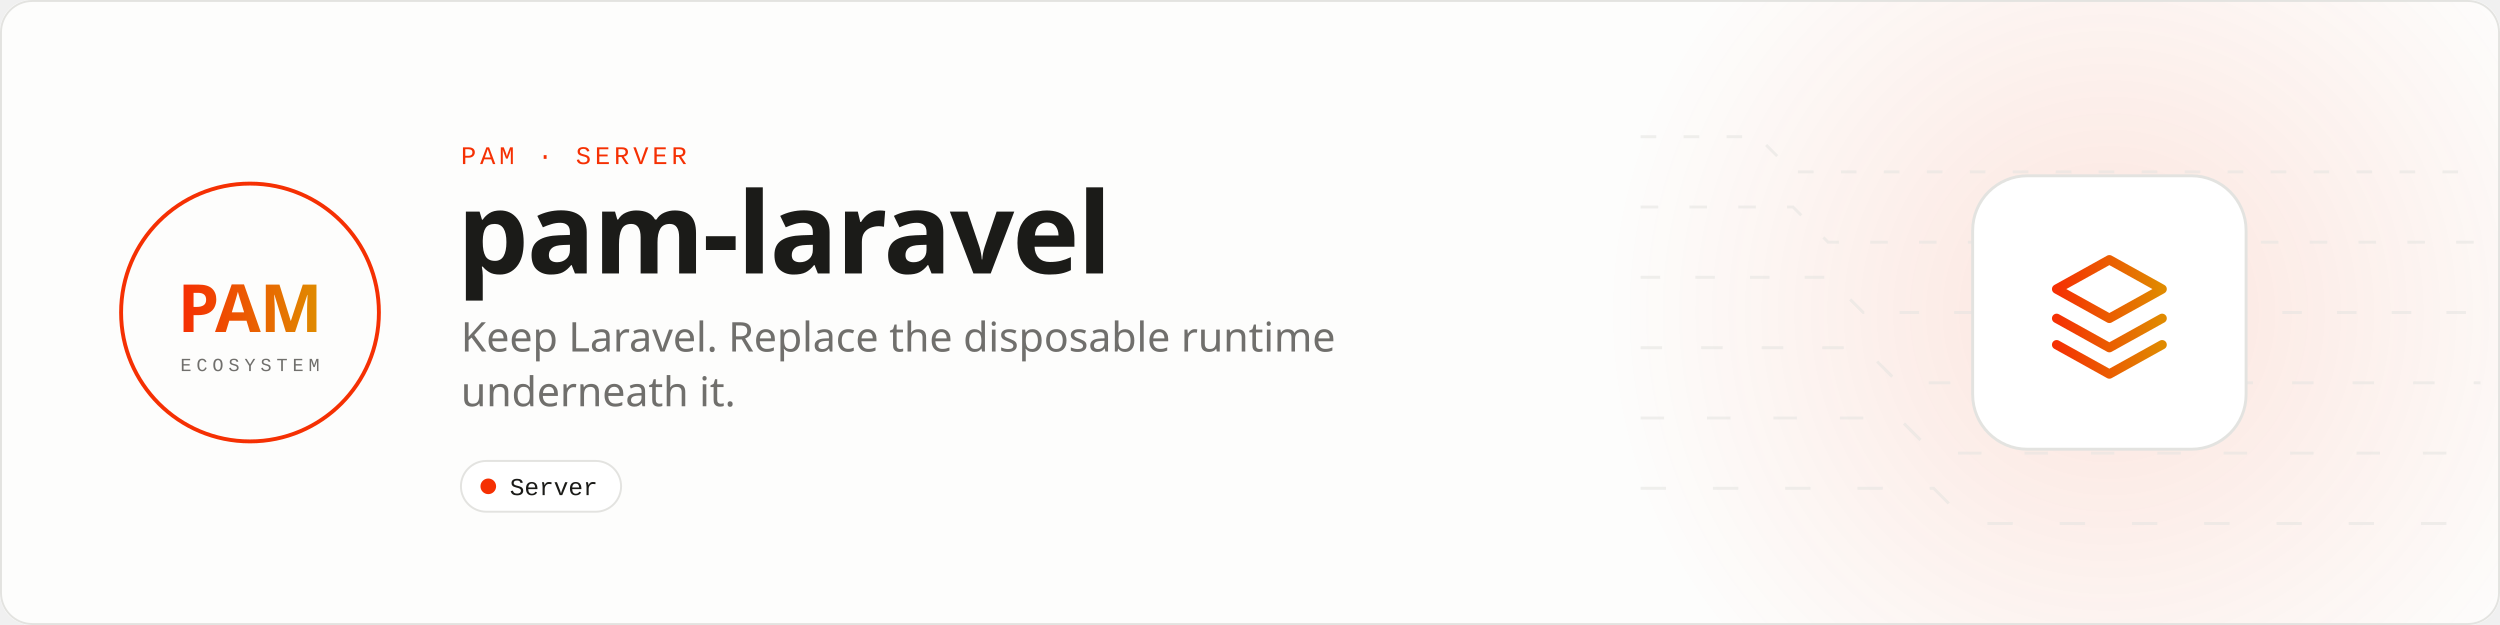
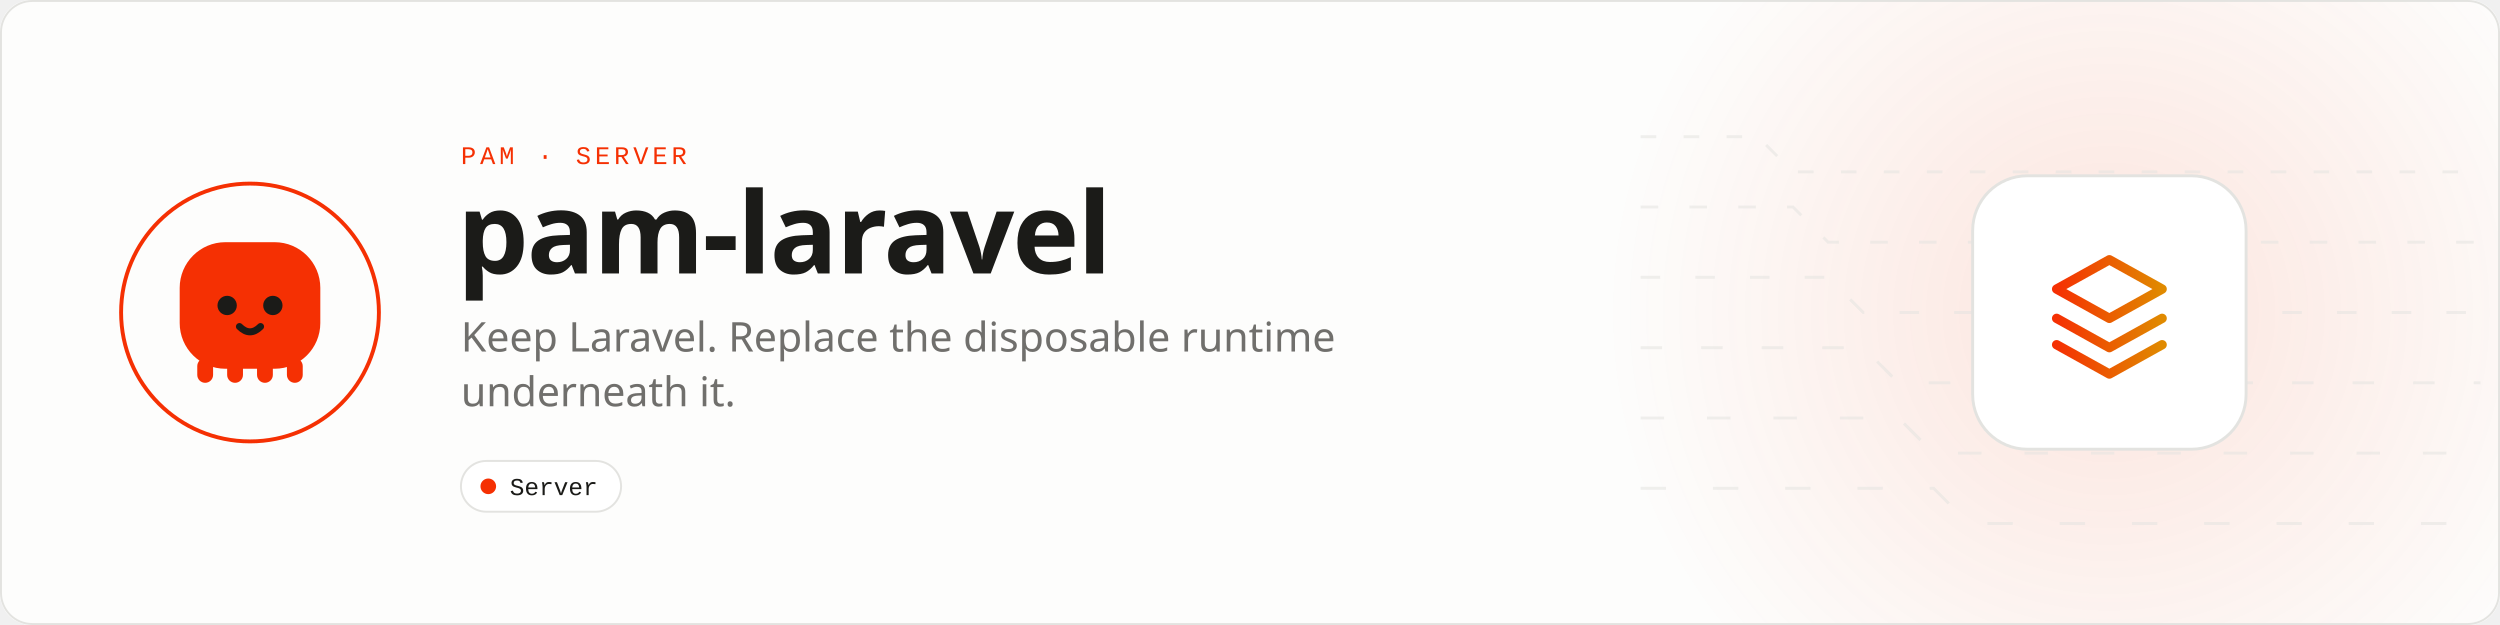
<svg xmlns="http://www.w3.org/2000/svg" viewBox="0 0 1280 320" width="1280" height="320" role="img" aria-label="pam-laravel: Keep Laravel. Replace the disposable runtime underneath it.">
  <defs>
    <linearGradient id="pg" x1="0" y1="0" x2="1" y2="0">
      <stop offset="0" stop-color="#f53003" />
      <stop offset="1" stop-color="#e08a00" />
    </linearGradient>
    <radialGradient id="gl">
      <stop offset="0" stop-color="#f53003" stop-opacity=".12" />
      <stop offset="1" stop-color="#f53003" stop-opacity="0" />
    </radialGradient>
    <clipPath id="cl">
      <rect width="1280" height="320" rx="16" />
    </clipPath>
  </defs>
  <g clip-path="url(#cl)">
    <rect width="1280" height="320" fill="#fdfdfc" />
    <circle cx="1080" cy="160" r="260" fill="url(#gl)" />
    <g fill="none" stroke="#e3e3e0" stroke-width="1.5" opacity=".55">
      <path d="M840 70H900l18 18H1270" stroke-dasharray="8 14">
        <animate attributeName="stroke-dashoffset" from="0" to="-48" dur="3.0s" repeatCount="indefinite" />
      </path>
      <path d="M840 106H918l18 18H1270" stroke-dasharray="9 16">
        <animate attributeName="stroke-dashoffset" from="0" to="-48" dur="3.4s" repeatCount="indefinite" />
      </path>
      <path d="M840 142H936l18 18H1270" stroke-dasharray="10 18">
        <animate attributeName="stroke-dashoffset" from="0" to="-48" dur="3.8s" repeatCount="indefinite" />
      </path>
      <path d="M840 178H954l18 18H1270" stroke-dasharray="11 20">
        <animate attributeName="stroke-dashoffset" from="0" to="-48" dur="4.2s" repeatCount="indefinite" />
      </path>
      <path d="M840 214H972l18 18H1270" stroke-dasharray="12 22">
        <animate attributeName="stroke-dashoffset" from="0" to="-48" dur="4.6s" repeatCount="indefinite" />
      </path>
      <path d="M840 250H990l18 18H1270" stroke-dasharray="13 24">
        <animate attributeName="stroke-dashoffset" from="0" to="-48" dur="5.0s" repeatCount="indefinite" />
      </path>
    </g>
  </g>
  <rect x=".5" y=".5" width="1279" height="319" rx="16" fill="none" stroke="#e3e3e0" />
  <circle cx="128" cy="160" r="66" fill="#fdfdfc" stroke="#f53003" stroke-width="2" />
  <circle cx="128" cy="160" r="66" fill="none" stroke="#f53003">
    <animate attributeName="r" values="66;92" dur="3s" repeatCount="indefinite" />
    <animate attributeName="stroke-opacity" values=".5;0" dur="3s" repeatCount="indefinite" />
  </circle>
-   <text x="128" y="170" text-anchor="middle" font-family="-apple-system, BlinkMacSystemFont, 'Segoe UI', 'Noto Sans', Helvetica, Arial, sans-serif" font-weight="700" font-size="34" letter-spacing="-.5" fill="url(#pg)">PAM</text>
-   <text x="128" y="190" text-anchor="middle" font-family="ui-monospace, SFMono-Regular, 'SF Mono', Menlo, Consolas, 'Liberation Mono', monospace" font-size="9.5" letter-spacing="2.5" fill="#706f6c">ECOSYSTEM</text>
+   <g transform="translate(74 104.2) scale(.9)">
+     <rect x="30" y="88" width="9" height="14" rx="4.5" fill="#f53003" />
+     <rect x="47" y="88" width="9" height="14" rx="4.5" fill="#f53003" />
+     <rect x="64" y="88" width="9" height="14" rx="4.5" fill="#f53003" />
+     <rect x="81" y="88" width="9" height="14" rx="4.5" fill="#f53003" />
+     <rect x="20" y="22" width="80" height="72" rx="26" fill="#f53003" />
+     <circle cx="47" cy="58" r="5.5" fill="#1b1b18" />
+     <circle cx="73" cy="58" r="5.5" fill="#1b1b18" />
+     <path d="M54 70q6 6 12 0" stroke="#1b1b18" stroke-width="4" stroke-linecap="round" fill="none" />
+   </g>
  <text x="236" y="84" font-family="ui-monospace, SFMono-Regular, 'SF Mono', Menlo, Consolas, 'Liberation Mono', monospace" font-size="13" letter-spacing="2" fill="#f53003">PAM · SERVER</text>
  <text x="234" y="140" font-family="-apple-system, BlinkMacSystemFont, 'Segoe UI', 'Noto Sans', Helvetica, Arial, sans-serif" font-weight="700" font-size="58" letter-spacing="-1" fill="#1b1b18">pam-laravel</text>
  <text x="236" y="180" font-family="-apple-system, BlinkMacSystemFont, 'Segoe UI', 'Noto Sans', Helvetica, Arial, sans-serif" font-size="21" fill="#706f6c">Keep Laravel. Replace the disposable runtime</text>
  <text x="236" y="208" font-family="-apple-system, BlinkMacSystemFont, 'Segoe UI', 'Noto Sans', Helvetica, Arial, sans-serif" font-size="21" fill="#706f6c">underneath it.</text>
  <rect x="236" y="236" width="82" height="26" rx="13" fill="#ffffff" stroke="#e3e3e0" />
  <circle cx="250" cy="249" r="4" fill="#f53003" />
  <text x="261" y="253.5" font-family="ui-monospace, SFMono-Regular, 'SF Mono', Menlo, Consolas, 'Liberation Mono', monospace" font-size="12.5" fill="#1b1b18">Server</text>
  <rect x="1010" y="90" width="140" height="140" rx="28" fill="#ffffff" stroke="#e3e3e0" stroke-width="1.5" />
  <g transform="translate(1044 124) scale(3)" fill="none" stroke="url(#pg)" stroke-width="1.6" stroke-linecap="round" stroke-linejoin="round">
    <path d="M12 3l9 5-9 5-9-5zM3 13l9 5 9-5M3 17.5l9 5 9-5" />
  </g>
</svg>
